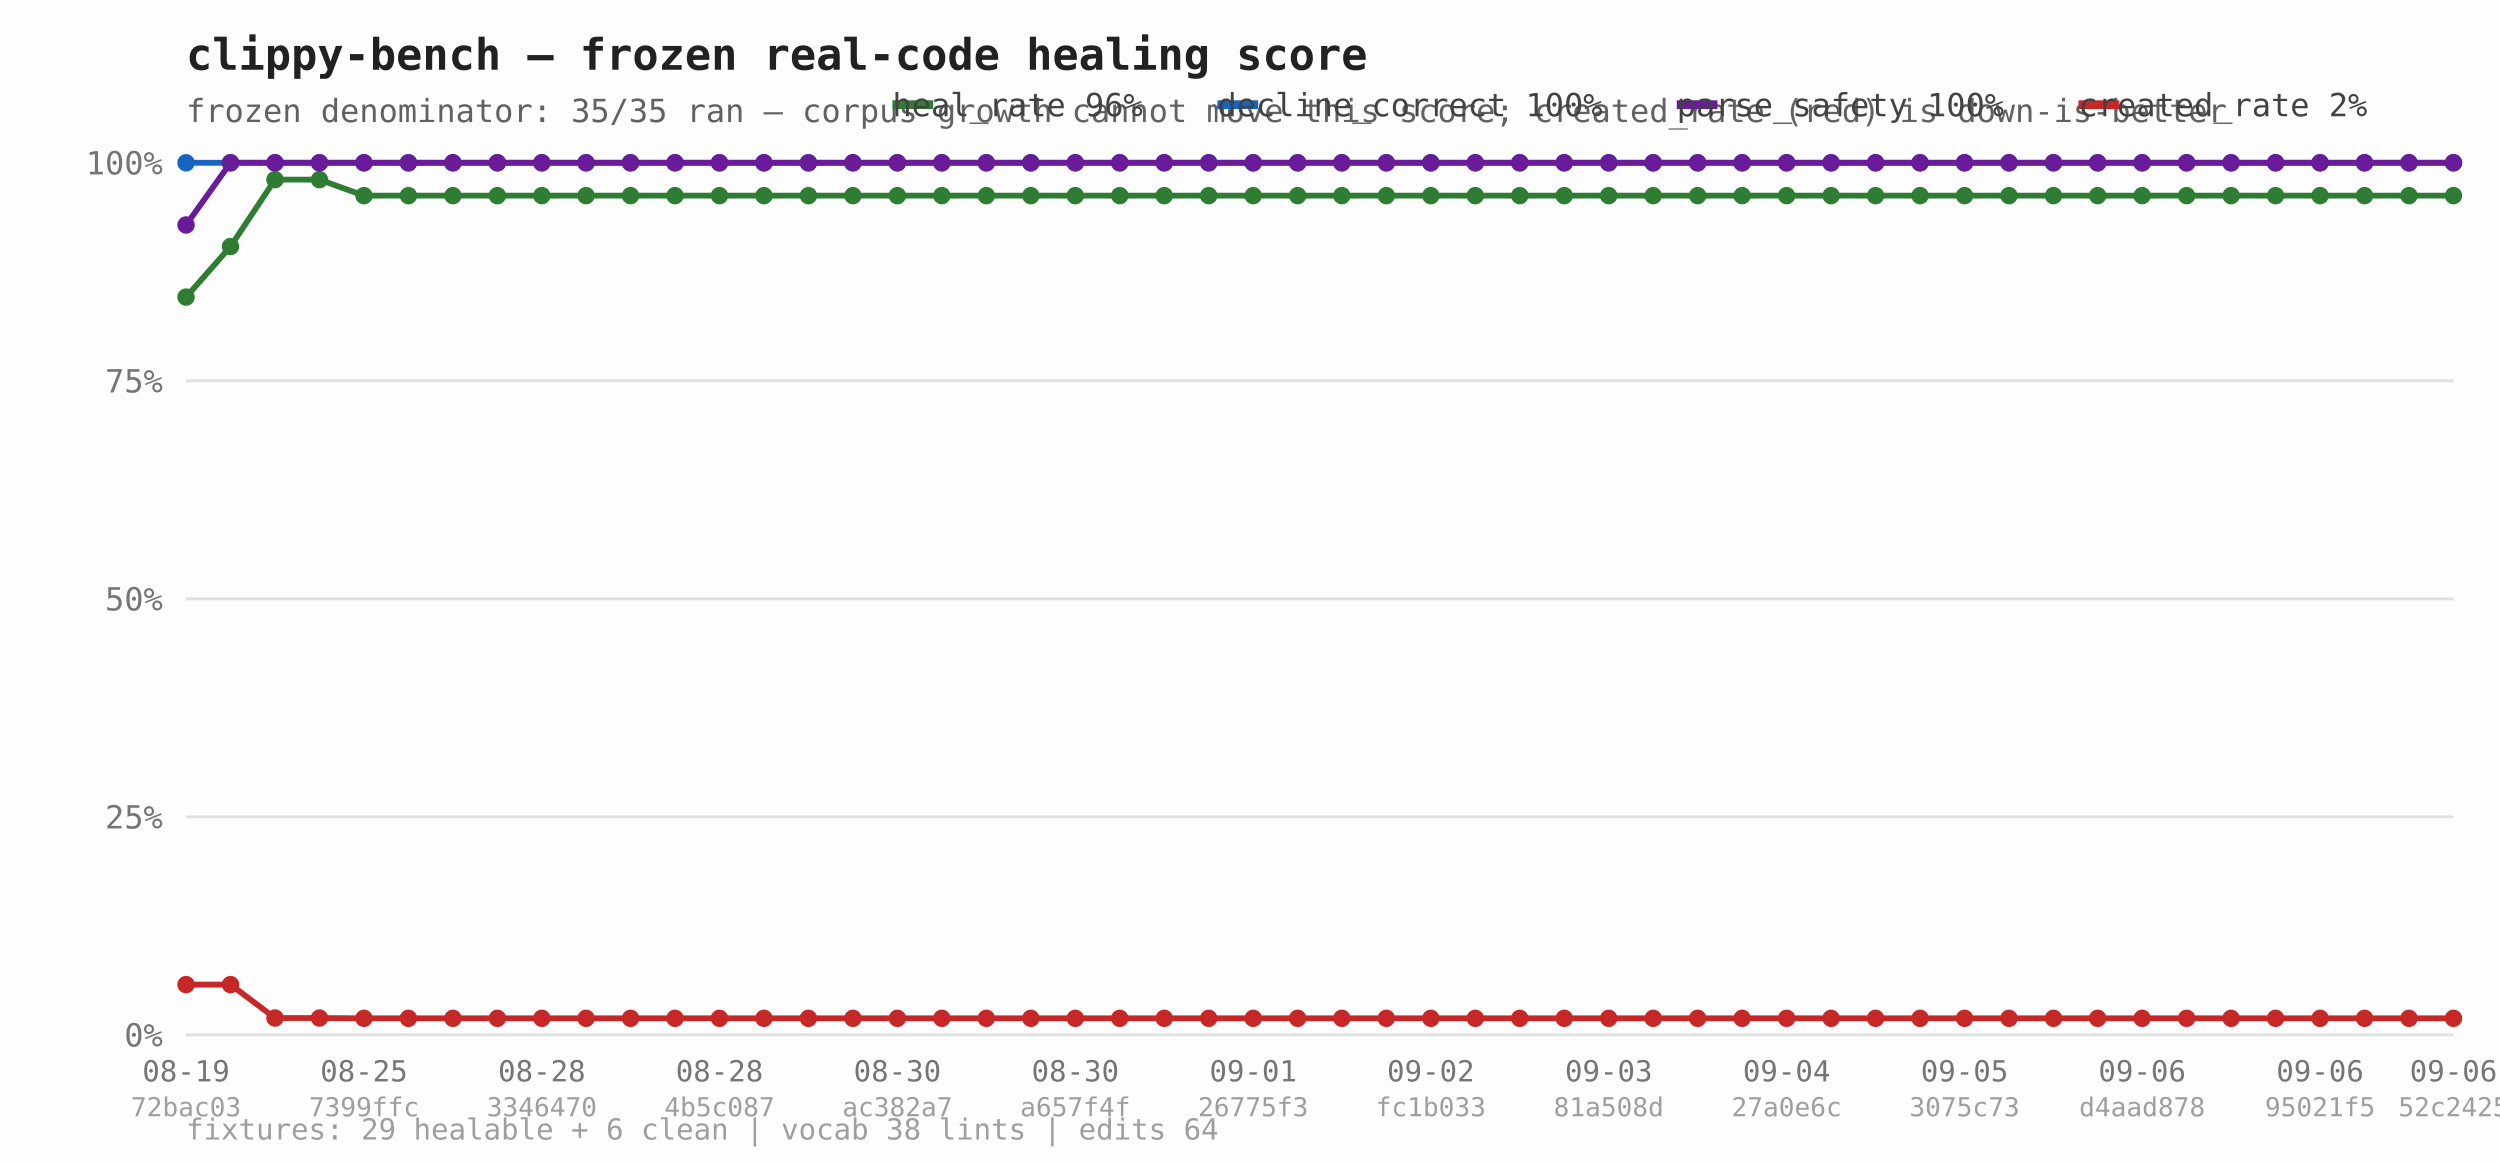
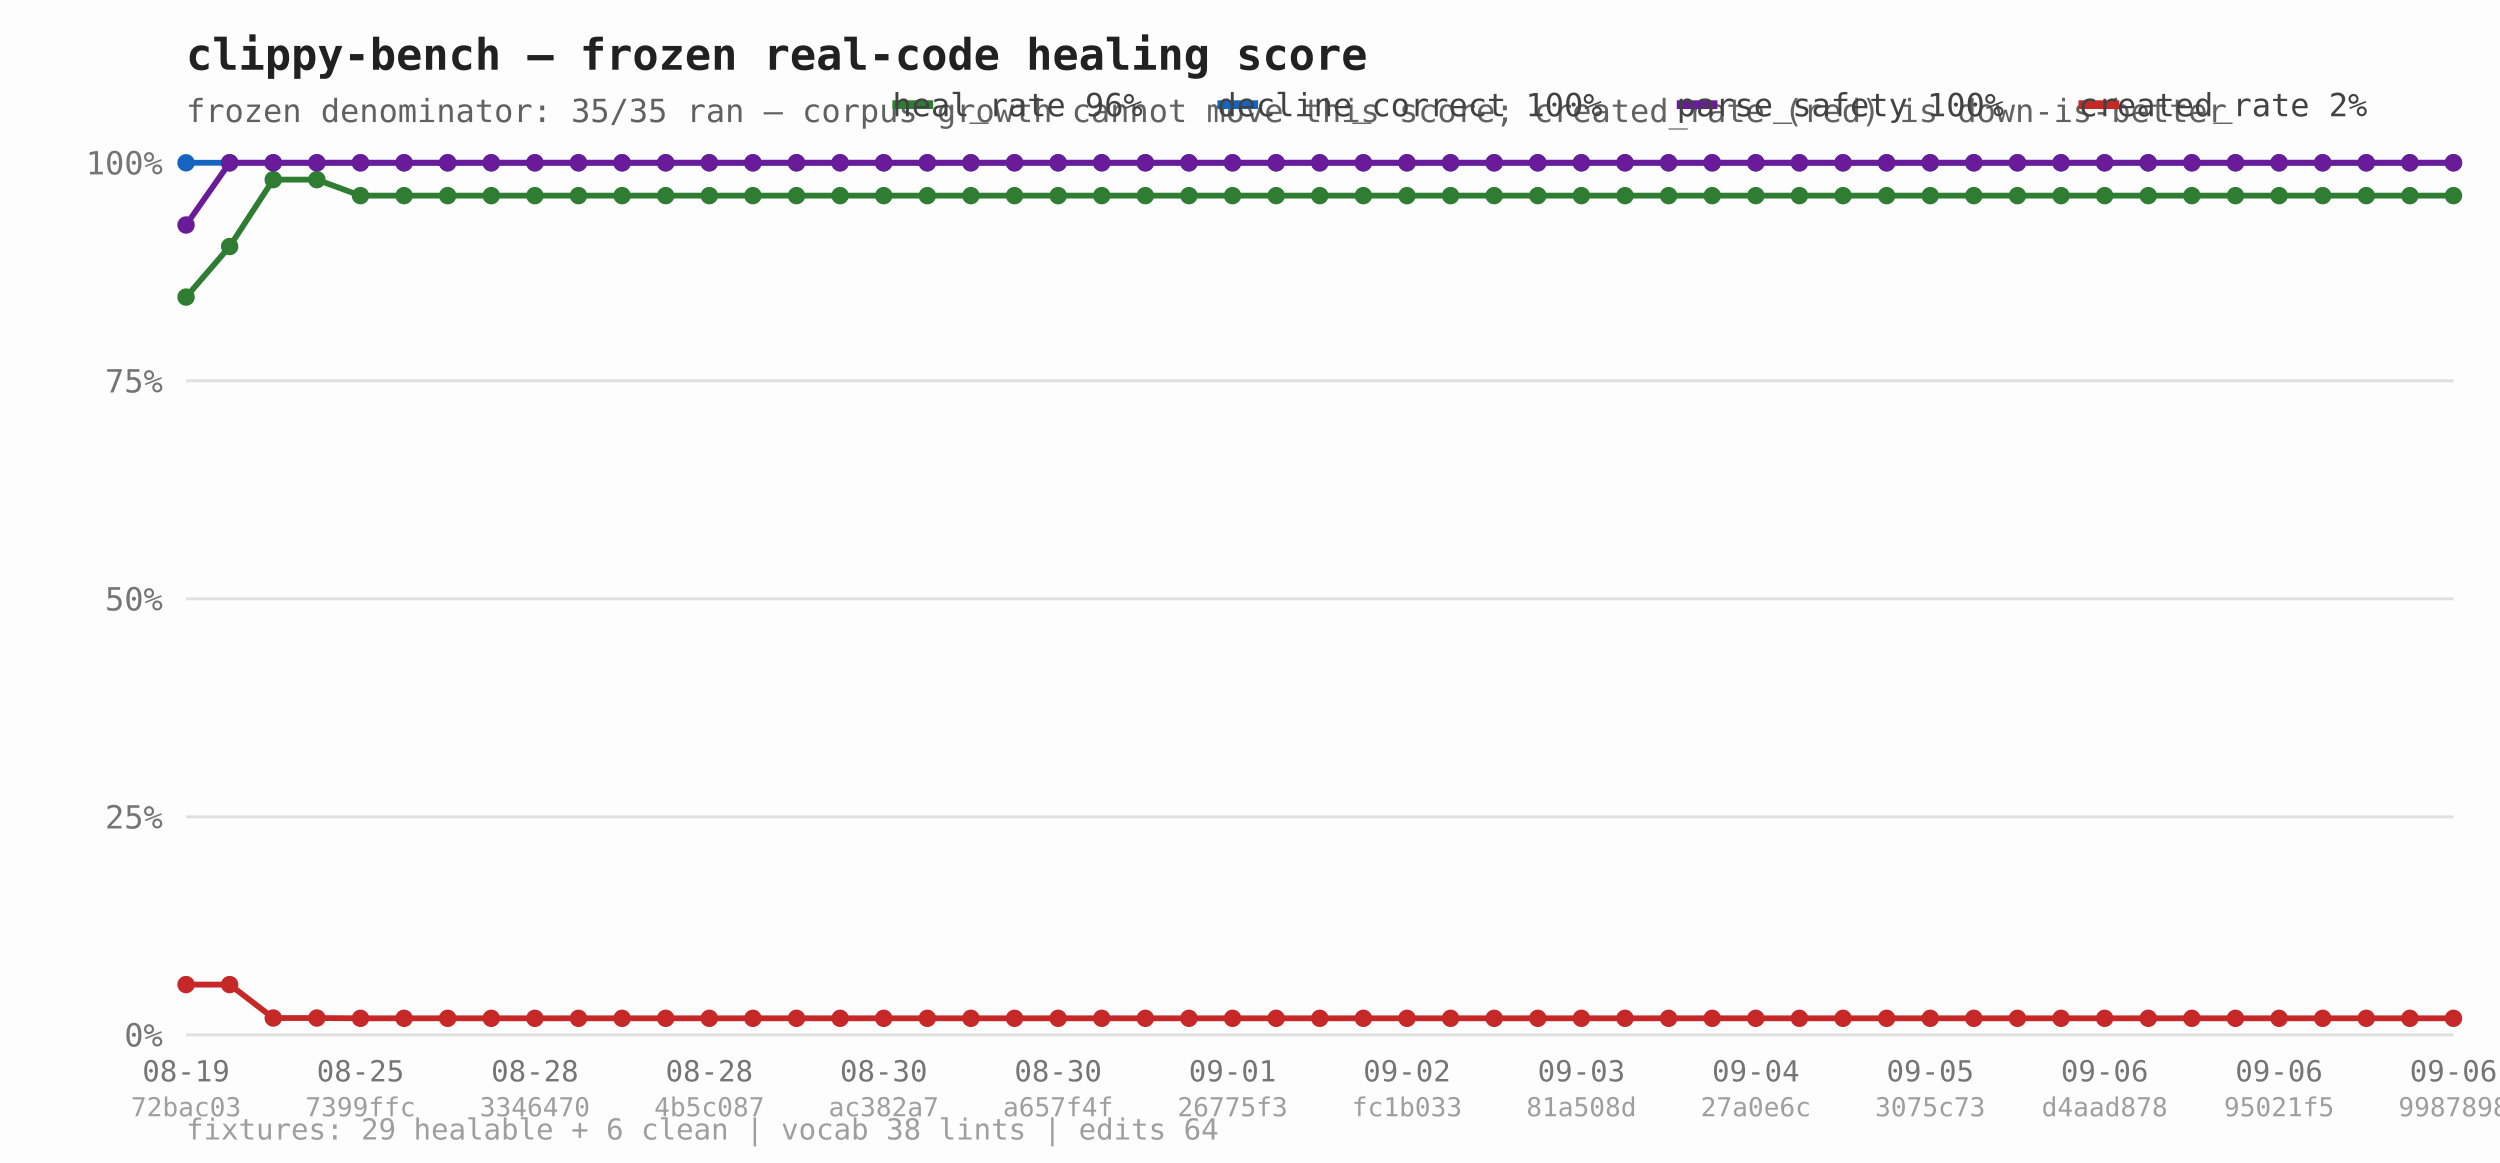
<svg xmlns="http://www.w3.org/2000/svg" width="860" height="400" viewBox="0 0 860 400" font-family="ui-monospace,Menlo,monospace">
  <rect width="100%" height="100%" fill="#fdfdfd" />
  <text x="64" y="24" font-size="15" font-weight="bold" fill="#212121">clippy-bench — frozen real-code healing score</text>
  <text x="64" y="42" font-size="11" fill="#616161">frozen denominator: 35/35 ran — corpus growth cannot move this score; created_rate (red) is down-is-better</text>
  <line x1="64" y1="356.0" x2="844" y2="356.0" stroke="#e0e0e0" stroke-width="1" />
  <text x="56" y="360.0" font-size="11" fill="#757575" text-anchor="end">0%</text>
  <line x1="64" y1="281.0" x2="844" y2="281.0" stroke="#e0e0e0" stroke-width="1" />
  <text x="56" y="285.0" font-size="11" fill="#757575" text-anchor="end">25%</text>
  <line x1="64" y1="206.0" x2="844" y2="206.0" stroke="#e0e0e0" stroke-width="1" />
  <text x="56" y="210.0" font-size="11" fill="#757575" text-anchor="end">50%</text>
  <line x1="64" y1="131.0" x2="844" y2="131.0" stroke="#e0e0e0" stroke-width="1" />
  <text x="56" y="135.0" font-size="11" fill="#757575" text-anchor="end">75%</text>
  <line x1="64" y1="56.0" x2="844" y2="56.0" stroke="#e0e0e0" stroke-width="1" />
  <text x="56" y="60.0" font-size="11" fill="#757575" text-anchor="end">100%</text>
  <line x1="715.0" y1="36" x2="729.0" y2="36" stroke="#c62828" stroke-width="3" />
  <text x="715.0" y="40" font-size="11" fill="#424242">created_rate 2%</text>
  <line x1="576.8" y1="36" x2="590.8" y2="36" stroke="#6a1b9a" stroke-width="3" />
  <text x="576.8" y="40" font-size="11" fill="#424242">parse_safety 100%</text>
  <line x1="418.8" y1="36" x2="432.8" y2="36" stroke="#1565c0" stroke-width="3" />
  <text x="418.8" y="40" font-size="11" fill="#424242">decline_correct 100%</text>
  <line x1="307.0" y1="36" x2="321.0" y2="36" stroke="#2e7d32" stroke-width="3" />
  <text x="307.0" y="40" font-size="11" fill="#424242">heal_rate 96%</text>
-   <path d="M 64.0 102.2 L 79.3 84.8 L 94.6 61.8 L 109.9 61.8 L 125.2 67.3 L 140.5 67.3 L 155.8 67.3 L 171.1 67.3 L 186.4 67.3 L 201.6 67.3 L 216.9 67.3 L 232.2 67.3 L 247.5 67.3 L 262.8 67.3 L 278.1 67.3 L 293.4 67.3 L 308.7 67.3 L 324.0 67.3 L 339.3 67.3 L 354.6 67.3 L 369.9 67.3 L 385.2 67.3 L 400.5 67.3 L 415.8 67.3 L 431.1 67.3 L 446.4 67.3 L 461.6 67.3 L 476.9 67.3 L 492.2 67.3 L 507.5 67.3 L 522.8 67.3 L 538.1 67.3 L 553.4 67.3 L 568.7 67.3 L 584.0 67.3 L 599.3 67.3 L 614.6 67.3 L 629.9 67.3 L 645.2 67.3 L 660.5 67.3 L 675.8 67.3 L 691.1 67.3 L 706.4 67.3 L 721.6 67.3 L 736.9 67.3 L 752.2 67.3 L 767.5 67.3 L 782.8 67.3 L 798.1 67.3 L 813.4 67.3 L 828.7 67.3 L 844.0 67.3" fill="none" stroke="#2e7d32" stroke-width="2" stroke-linejoin="round" stroke-linecap="round" />
+   <path d="M 64.0 102.2 L 79.0 84.8 L 94.0 61.8 L 109.0 61.8 L 124.0 67.3 L 139.0 67.3 L 154.0 67.3 L 169.0 67.3 L 184.0 67.3 L 199.0 67.3 L 214.0 67.3 L 229.0 67.3 L 244.0 67.3 L 259.0 67.3 L 274.0 67.3 L 289.0 67.3 L 304.0 67.3 L 319.0 67.3 L 334.0 67.3 L 349.0 67.3 L 364.0 67.3 L 379.0 67.3 L 394.0 67.3 L 409.0 67.3 L 424.0 67.3 L 439.0 67.3 L 454.0 67.3 L 469.0 67.3 L 484.0 67.3 L 499.0 67.3 L 514.0 67.3 L 529.0 67.3 L 544.0 67.3 L 559.0 67.3 L 574.0 67.3 L 589.0 67.3 L 604.0 67.3 L 619.0 67.3 L 634.0 67.3 L 649.0 67.3 L 664.0 67.3 L 679.0 67.3 L 694.0 67.3 L 709.0 67.3 L 724.0 67.3 L 739.0 67.3 L 754.0 67.3 L 769.0 67.3 L 784.0 67.3 L 799.0 67.3 L 814.0 67.3 L 829.0 67.3 L 844.0 67.3" fill="none" stroke="#2e7d32" stroke-width="2" stroke-linejoin="round" stroke-linecap="round" />
  <circle cx="64.0" cy="102.2" r="3" fill="#2e7d32" />
-   <circle cx="79.3" cy="84.8" r="3" fill="#2e7d32" />
-   <circle cx="94.6" cy="61.8" r="3" fill="#2e7d32" />
-   <circle cx="109.9" cy="61.8" r="3" fill="#2e7d32" />
-   <circle cx="125.2" cy="67.3" r="3" fill="#2e7d32" />
-   <circle cx="140.5" cy="67.3" r="3" fill="#2e7d32" />
-   <circle cx="155.8" cy="67.3" r="3" fill="#2e7d32" />
-   <circle cx="171.1" cy="67.3" r="3" fill="#2e7d32" />
-   <circle cx="186.4" cy="67.3" r="3" fill="#2e7d32" />
-   <circle cx="201.6" cy="67.3" r="3" fill="#2e7d32" />
-   <circle cx="216.9" cy="67.3" r="3" fill="#2e7d32" />
-   <circle cx="232.2" cy="67.3" r="3" fill="#2e7d32" />
-   <circle cx="247.5" cy="67.3" r="3" fill="#2e7d32" />
-   <circle cx="262.8" cy="67.3" r="3" fill="#2e7d32" />
-   <circle cx="278.1" cy="67.3" r="3" fill="#2e7d32" />
-   <circle cx="293.4" cy="67.3" r="3" fill="#2e7d32" />
-   <circle cx="308.7" cy="67.3" r="3" fill="#2e7d32" />
-   <circle cx="324.0" cy="67.3" r="3" fill="#2e7d32" />
-   <circle cx="339.3" cy="67.3" r="3" fill="#2e7d32" />
-   <circle cx="354.6" cy="67.3" r="3" fill="#2e7d32" />
-   <circle cx="369.9" cy="67.3" r="3" fill="#2e7d32" />
-   <circle cx="385.2" cy="67.3" r="3" fill="#2e7d32" />
-   <circle cx="400.5" cy="67.3" r="3" fill="#2e7d32" />
-   <circle cx="415.8" cy="67.3" r="3" fill="#2e7d32" />
-   <circle cx="431.1" cy="67.3" r="3" fill="#2e7d32" />
-   <circle cx="446.4" cy="67.3" r="3" fill="#2e7d32" />
-   <circle cx="461.6" cy="67.3" r="3" fill="#2e7d32" />
-   <circle cx="476.9" cy="67.3" r="3" fill="#2e7d32" />
-   <circle cx="492.2" cy="67.3" r="3" fill="#2e7d32" />
-   <circle cx="507.5" cy="67.3" r="3" fill="#2e7d32" />
-   <circle cx="522.8" cy="67.3" r="3" fill="#2e7d32" />
-   <circle cx="538.1" cy="67.3" r="3" fill="#2e7d32" />
-   <circle cx="553.4" cy="67.3" r="3" fill="#2e7d32" />
-   <circle cx="568.7" cy="67.3" r="3" fill="#2e7d32" />
-   <circle cx="584.0" cy="67.3" r="3" fill="#2e7d32" />
-   <circle cx="599.3" cy="67.3" r="3" fill="#2e7d32" />
-   <circle cx="614.6" cy="67.3" r="3" fill="#2e7d32" />
-   <circle cx="629.9" cy="67.3" r="3" fill="#2e7d32" />
-   <circle cx="645.2" cy="67.3" r="3" fill="#2e7d32" />
-   <circle cx="660.5" cy="67.3" r="3" fill="#2e7d32" />
-   <circle cx="675.8" cy="67.3" r="3" fill="#2e7d32" />
-   <circle cx="691.1" cy="67.3" r="3" fill="#2e7d32" />
-   <circle cx="706.4" cy="67.3" r="3" fill="#2e7d32" />
-   <circle cx="721.6" cy="67.3" r="3" fill="#2e7d32" />
-   <circle cx="736.9" cy="67.3" r="3" fill="#2e7d32" />
-   <circle cx="752.2" cy="67.3" r="3" fill="#2e7d32" />
-   <circle cx="767.5" cy="67.3" r="3" fill="#2e7d32" />
-   <circle cx="782.8" cy="67.3" r="3" fill="#2e7d32" />
-   <circle cx="798.1" cy="67.3" r="3" fill="#2e7d32" />
-   <circle cx="813.4" cy="67.3" r="3" fill="#2e7d32" />
-   <circle cx="828.7" cy="67.3" r="3" fill="#2e7d32" />
+   <circle cx="79.0" cy="84.8" r="3" fill="#2e7d32" />
+   <circle cx="94.0" cy="61.8" r="3" fill="#2e7d32" />
+   <circle cx="109.0" cy="61.8" r="3" fill="#2e7d32" />
+   <circle cx="124.0" cy="67.3" r="3" fill="#2e7d32" />
+   <circle cx="139.0" cy="67.3" r="3" fill="#2e7d32" />
+   <circle cx="154.0" cy="67.3" r="3" fill="#2e7d32" />
+   <circle cx="169.0" cy="67.3" r="3" fill="#2e7d32" />
+   <circle cx="184.0" cy="67.3" r="3" fill="#2e7d32" />
+   <circle cx="199.0" cy="67.3" r="3" fill="#2e7d32" />
+   <circle cx="214.0" cy="67.3" r="3" fill="#2e7d32" />
+   <circle cx="229.0" cy="67.3" r="3" fill="#2e7d32" />
+   <circle cx="244.0" cy="67.3" r="3" fill="#2e7d32" />
+   <circle cx="259.0" cy="67.3" r="3" fill="#2e7d32" />
+   <circle cx="274.0" cy="67.3" r="3" fill="#2e7d32" />
+   <circle cx="289.0" cy="67.3" r="3" fill="#2e7d32" />
+   <circle cx="304.0" cy="67.3" r="3" fill="#2e7d32" />
+   <circle cx="319.0" cy="67.3" r="3" fill="#2e7d32" />
+   <circle cx="334.0" cy="67.3" r="3" fill="#2e7d32" />
+   <circle cx="349.0" cy="67.3" r="3" fill="#2e7d32" />
+   <circle cx="364.0" cy="67.3" r="3" fill="#2e7d32" />
+   <circle cx="379.0" cy="67.3" r="3" fill="#2e7d32" />
+   <circle cx="394.0" cy="67.3" r="3" fill="#2e7d32" />
+   <circle cx="409.0" cy="67.3" r="3" fill="#2e7d32" />
+   <circle cx="424.0" cy="67.3" r="3" fill="#2e7d32" />
+   <circle cx="439.0" cy="67.3" r="3" fill="#2e7d32" />
+   <circle cx="454.0" cy="67.3" r="3" fill="#2e7d32" />
+   <circle cx="469.0" cy="67.3" r="3" fill="#2e7d32" />
+   <circle cx="484.0" cy="67.3" r="3" fill="#2e7d32" />
+   <circle cx="499.0" cy="67.3" r="3" fill="#2e7d32" />
+   <circle cx="514.0" cy="67.3" r="3" fill="#2e7d32" />
+   <circle cx="529.0" cy="67.3" r="3" fill="#2e7d32" />
+   <circle cx="544.0" cy="67.3" r="3" fill="#2e7d32" />
+   <circle cx="559.0" cy="67.3" r="3" fill="#2e7d32" />
+   <circle cx="574.0" cy="67.3" r="3" fill="#2e7d32" />
+   <circle cx="589.0" cy="67.3" r="3" fill="#2e7d32" />
+   <circle cx="604.0" cy="67.3" r="3" fill="#2e7d32" />
+   <circle cx="619.0" cy="67.3" r="3" fill="#2e7d32" />
+   <circle cx="634.0" cy="67.3" r="3" fill="#2e7d32" />
+   <circle cx="649.0" cy="67.3" r="3" fill="#2e7d32" />
+   <circle cx="664.0" cy="67.3" r="3" fill="#2e7d32" />
+   <circle cx="679.0" cy="67.3" r="3" fill="#2e7d32" />
+   <circle cx="694.0" cy="67.3" r="3" fill="#2e7d32" />
+   <circle cx="709.0" cy="67.3" r="3" fill="#2e7d32" />
+   <circle cx="724.0" cy="67.3" r="3" fill="#2e7d32" />
+   <circle cx="739.0" cy="67.3" r="3" fill="#2e7d32" />
+   <circle cx="754.0" cy="67.3" r="3" fill="#2e7d32" />
+   <circle cx="769.0" cy="67.3" r="3" fill="#2e7d32" />
+   <circle cx="784.0" cy="67.3" r="3" fill="#2e7d32" />
+   <circle cx="799.0" cy="67.3" r="3" fill="#2e7d32" />
+   <circle cx="814.0" cy="67.3" r="3" fill="#2e7d32" />
+   <circle cx="829.0" cy="67.3" r="3" fill="#2e7d32" />
  <circle cx="844.0" cy="67.3" r="3" fill="#2e7d32" />
-   <path d="M 64.0 56.0 L 79.3 56.0 L 94.6 56.0 L 109.9 56.0 L 125.2 56.0 L 140.5 56.0 L 155.8 56.0 L 171.1 56.0 L 186.4 56.0 L 201.6 56.0 L 216.9 56.0 L 232.2 56.0 L 247.5 56.0 L 262.8 56.0 L 278.1 56.0 L 293.4 56.0 L 308.7 56.0 L 324.0 56.0 L 339.3 56.0 L 354.6 56.0 L 369.9 56.0 L 385.2 56.0 L 400.5 56.0 L 415.8 56.0 L 431.1 56.0 L 446.4 56.0 L 461.6 56.0 L 476.9 56.0 L 492.2 56.0 L 507.5 56.0 L 522.8 56.0 L 538.1 56.0 L 553.4 56.0 L 568.7 56.0 L 584.0 56.0 L 599.3 56.0 L 614.6 56.0 L 629.9 56.0 L 645.2 56.0 L 660.5 56.0 L 675.8 56.0 L 691.1 56.0 L 706.4 56.0 L 721.6 56.0 L 736.9 56.0 L 752.2 56.0 L 767.5 56.0 L 782.8 56.0 L 798.1 56.0 L 813.4 56.0 L 828.7 56.0 L 844.0 56.0" fill="none" stroke="#1565c0" stroke-width="2" stroke-linejoin="round" stroke-linecap="round" />
+   <path d="M 64.0 56.0 L 79.0 56.0 L 94.0 56.0 L 109.0 56.0 L 124.0 56.0 L 139.0 56.0 L 154.0 56.0 L 169.0 56.0 L 184.0 56.0 L 199.0 56.0 L 214.0 56.0 L 229.0 56.0 L 244.0 56.0 L 259.0 56.0 L 274.0 56.0 L 289.0 56.0 L 304.0 56.0 L 319.0 56.0 L 334.0 56.0 L 349.0 56.0 L 364.0 56.0 L 379.0 56.0 L 394.0 56.0 L 409.0 56.0 L 424.0 56.0 L 439.0 56.0 L 454.0 56.0 L 469.0 56.0 L 484.0 56.0 L 499.0 56.0 L 514.0 56.0 L 529.0 56.0 L 544.0 56.0 L 559.0 56.0 L 574.0 56.0 L 589.0 56.0 L 604.0 56.0 L 619.0 56.0 L 634.0 56.0 L 649.0 56.0 L 664.0 56.0 L 679.0 56.0 L 694.0 56.0 L 709.0 56.0 L 724.0 56.0 L 739.0 56.0 L 754.0 56.0 L 769.0 56.0 L 784.0 56.0 L 799.0 56.0 L 814.0 56.0 L 829.0 56.0 L 844.0 56.0" fill="none" stroke="#1565c0" stroke-width="2" stroke-linejoin="round" stroke-linecap="round" />
  <circle cx="64.0" cy="56.0" r="3" fill="#1565c0" />
-   <circle cx="79.3" cy="56.0" r="3" fill="#1565c0" />
-   <circle cx="94.6" cy="56.0" r="3" fill="#1565c0" />
-   <circle cx="109.9" cy="56.0" r="3" fill="#1565c0" />
-   <circle cx="125.2" cy="56.0" r="3" fill="#1565c0" />
-   <circle cx="140.5" cy="56.0" r="3" fill="#1565c0" />
-   <circle cx="155.8" cy="56.0" r="3" fill="#1565c0" />
-   <circle cx="171.1" cy="56.0" r="3" fill="#1565c0" />
-   <circle cx="186.4" cy="56.0" r="3" fill="#1565c0" />
-   <circle cx="201.6" cy="56.0" r="3" fill="#1565c0" />
-   <circle cx="216.9" cy="56.0" r="3" fill="#1565c0" />
-   <circle cx="232.2" cy="56.0" r="3" fill="#1565c0" />
-   <circle cx="247.5" cy="56.0" r="3" fill="#1565c0" />
-   <circle cx="262.8" cy="56.0" r="3" fill="#1565c0" />
-   <circle cx="278.1" cy="56.0" r="3" fill="#1565c0" />
-   <circle cx="293.4" cy="56.0" r="3" fill="#1565c0" />
-   <circle cx="308.7" cy="56.0" r="3" fill="#1565c0" />
-   <circle cx="324.0" cy="56.0" r="3" fill="#1565c0" />
-   <circle cx="339.3" cy="56.0" r="3" fill="#1565c0" />
-   <circle cx="354.6" cy="56.0" r="3" fill="#1565c0" />
-   <circle cx="369.9" cy="56.0" r="3" fill="#1565c0" />
-   <circle cx="385.2" cy="56.0" r="3" fill="#1565c0" />
-   <circle cx="400.5" cy="56.0" r="3" fill="#1565c0" />
-   <circle cx="415.8" cy="56.0" r="3" fill="#1565c0" />
-   <circle cx="431.1" cy="56.0" r="3" fill="#1565c0" />
-   <circle cx="446.4" cy="56.0" r="3" fill="#1565c0" />
-   <circle cx="461.6" cy="56.0" r="3" fill="#1565c0" />
-   <circle cx="476.9" cy="56.0" r="3" fill="#1565c0" />
-   <circle cx="492.2" cy="56.0" r="3" fill="#1565c0" />
-   <circle cx="507.5" cy="56.0" r="3" fill="#1565c0" />
-   <circle cx="522.8" cy="56.0" r="3" fill="#1565c0" />
-   <circle cx="538.1" cy="56.0" r="3" fill="#1565c0" />
-   <circle cx="553.4" cy="56.0" r="3" fill="#1565c0" />
-   <circle cx="568.7" cy="56.0" r="3" fill="#1565c0" />
-   <circle cx="584.0" cy="56.0" r="3" fill="#1565c0" />
-   <circle cx="599.3" cy="56.0" r="3" fill="#1565c0" />
-   <circle cx="614.6" cy="56.0" r="3" fill="#1565c0" />
-   <circle cx="629.9" cy="56.0" r="3" fill="#1565c0" />
-   <circle cx="645.2" cy="56.0" r="3" fill="#1565c0" />
-   <circle cx="660.5" cy="56.0" r="3" fill="#1565c0" />
-   <circle cx="675.8" cy="56.0" r="3" fill="#1565c0" />
-   <circle cx="691.1" cy="56.0" r="3" fill="#1565c0" />
-   <circle cx="706.4" cy="56.0" r="3" fill="#1565c0" />
-   <circle cx="721.6" cy="56.0" r="3" fill="#1565c0" />
-   <circle cx="736.9" cy="56.0" r="3" fill="#1565c0" />
-   <circle cx="752.2" cy="56.0" r="3" fill="#1565c0" />
-   <circle cx="767.5" cy="56.0" r="3" fill="#1565c0" />
-   <circle cx="782.8" cy="56.0" r="3" fill="#1565c0" />
-   <circle cx="798.1" cy="56.0" r="3" fill="#1565c0" />
-   <circle cx="813.4" cy="56.0" r="3" fill="#1565c0" />
-   <circle cx="828.7" cy="56.0" r="3" fill="#1565c0" />
+   <circle cx="79.0" cy="56.0" r="3" fill="#1565c0" />
+   <circle cx="94.0" cy="56.0" r="3" fill="#1565c0" />
+   <circle cx="109.0" cy="56.0" r="3" fill="#1565c0" />
+   <circle cx="124.0" cy="56.0" r="3" fill="#1565c0" />
+   <circle cx="139.0" cy="56.0" r="3" fill="#1565c0" />
+   <circle cx="154.0" cy="56.0" r="3" fill="#1565c0" />
+   <circle cx="169.0" cy="56.0" r="3" fill="#1565c0" />
+   <circle cx="184.0" cy="56.0" r="3" fill="#1565c0" />
+   <circle cx="199.0" cy="56.0" r="3" fill="#1565c0" />
+   <circle cx="214.0" cy="56.0" r="3" fill="#1565c0" />
+   <circle cx="229.0" cy="56.0" r="3" fill="#1565c0" />
+   <circle cx="244.0" cy="56.0" r="3" fill="#1565c0" />
+   <circle cx="259.0" cy="56.0" r="3" fill="#1565c0" />
+   <circle cx="274.0" cy="56.0" r="3" fill="#1565c0" />
+   <circle cx="289.0" cy="56.0" r="3" fill="#1565c0" />
+   <circle cx="304.0" cy="56.0" r="3" fill="#1565c0" />
+   <circle cx="319.0" cy="56.0" r="3" fill="#1565c0" />
+   <circle cx="334.0" cy="56.0" r="3" fill="#1565c0" />
+   <circle cx="349.0" cy="56.0" r="3" fill="#1565c0" />
+   <circle cx="364.0" cy="56.0" r="3" fill="#1565c0" />
+   <circle cx="379.0" cy="56.0" r="3" fill="#1565c0" />
+   <circle cx="394.0" cy="56.0" r="3" fill="#1565c0" />
+   <circle cx="409.0" cy="56.0" r="3" fill="#1565c0" />
+   <circle cx="424.0" cy="56.0" r="3" fill="#1565c0" />
+   <circle cx="439.0" cy="56.0" r="3" fill="#1565c0" />
+   <circle cx="454.0" cy="56.0" r="3" fill="#1565c0" />
+   <circle cx="469.0" cy="56.0" r="3" fill="#1565c0" />
+   <circle cx="484.0" cy="56.0" r="3" fill="#1565c0" />
+   <circle cx="499.0" cy="56.0" r="3" fill="#1565c0" />
+   <circle cx="514.0" cy="56.0" r="3" fill="#1565c0" />
+   <circle cx="529.0" cy="56.0" r="3" fill="#1565c0" />
+   <circle cx="544.0" cy="56.0" r="3" fill="#1565c0" />
+   <circle cx="559.0" cy="56.0" r="3" fill="#1565c0" />
+   <circle cx="574.0" cy="56.0" r="3" fill="#1565c0" />
+   <circle cx="589.0" cy="56.0" r="3" fill="#1565c0" />
+   <circle cx="604.0" cy="56.0" r="3" fill="#1565c0" />
+   <circle cx="619.0" cy="56.0" r="3" fill="#1565c0" />
+   <circle cx="634.0" cy="56.0" r="3" fill="#1565c0" />
+   <circle cx="649.0" cy="56.0" r="3" fill="#1565c0" />
+   <circle cx="664.0" cy="56.0" r="3" fill="#1565c0" />
+   <circle cx="679.0" cy="56.0" r="3" fill="#1565c0" />
+   <circle cx="694.0" cy="56.0" r="3" fill="#1565c0" />
+   <circle cx="709.0" cy="56.0" r="3" fill="#1565c0" />
+   <circle cx="724.0" cy="56.0" r="3" fill="#1565c0" />
+   <circle cx="739.0" cy="56.0" r="3" fill="#1565c0" />
+   <circle cx="754.0" cy="56.0" r="3" fill="#1565c0" />
+   <circle cx="769.0" cy="56.0" r="3" fill="#1565c0" />
+   <circle cx="784.0" cy="56.0" r="3" fill="#1565c0" />
+   <circle cx="799.0" cy="56.0" r="3" fill="#1565c0" />
+   <circle cx="814.0" cy="56.0" r="3" fill="#1565c0" />
+   <circle cx="829.0" cy="56.0" r="3" fill="#1565c0" />
  <circle cx="844.0" cy="56.0" r="3" fill="#1565c0" />
-   <path d="M 64.0 77.4 L 79.3 56.0 L 94.6 56.0 L 109.9 56.0 L 125.2 56.0 L 140.5 56.0 L 155.8 56.0 L 171.1 56.0 L 186.4 56.0 L 201.6 56.0 L 216.9 56.0 L 232.2 56.0 L 247.5 56.0 L 262.8 56.0 L 278.1 56.0 L 293.4 56.0 L 308.7 56.0 L 324.0 56.0 L 339.3 56.0 L 354.6 56.0 L 369.9 56.0 L 385.2 56.0 L 400.5 56.0 L 415.8 56.0 L 431.1 56.0 L 446.4 56.0 L 461.6 56.0 L 476.9 56.0 L 492.2 56.0 L 507.5 56.0 L 522.8 56.0 L 538.1 56.0 L 553.4 56.0 L 568.7 56.0 L 584.0 56.0 L 599.3 56.0 L 614.6 56.0 L 629.9 56.0 L 645.2 56.0 L 660.5 56.0 L 675.8 56.0 L 691.1 56.0 L 706.4 56.0 L 721.6 56.0 L 736.9 56.0 L 752.2 56.0 L 767.5 56.0 L 782.8 56.0 L 798.1 56.0 L 813.4 56.0 L 828.7 56.0 L 844.0 56.0" fill="none" stroke="#6a1b9a" stroke-width="2" stroke-linejoin="round" stroke-linecap="round" />
+   <path d="M 64.0 77.4 L 79.0 56.0 L 94.0 56.0 L 109.0 56.0 L 124.0 56.0 L 139.0 56.0 L 154.0 56.0 L 169.0 56.0 L 184.0 56.0 L 199.0 56.0 L 214.0 56.0 L 229.0 56.0 L 244.0 56.0 L 259.0 56.0 L 274.0 56.0 L 289.0 56.0 L 304.0 56.0 L 319.0 56.0 L 334.0 56.0 L 349.0 56.0 L 364.0 56.0 L 379.0 56.0 L 394.0 56.0 L 409.0 56.0 L 424.0 56.0 L 439.0 56.0 L 454.0 56.0 L 469.0 56.0 L 484.0 56.0 L 499.0 56.0 L 514.0 56.0 L 529.0 56.0 L 544.0 56.0 L 559.0 56.0 L 574.0 56.0 L 589.0 56.0 L 604.0 56.0 L 619.0 56.0 L 634.0 56.0 L 649.0 56.0 L 664.0 56.0 L 679.0 56.0 L 694.0 56.0 L 709.0 56.0 L 724.0 56.0 L 739.0 56.0 L 754.0 56.0 L 769.0 56.0 L 784.0 56.0 L 799.0 56.0 L 814.0 56.0 L 829.0 56.0 L 844.0 56.0" fill="none" stroke="#6a1b9a" stroke-width="2" stroke-linejoin="round" stroke-linecap="round" />
  <circle cx="64.0" cy="77.4" r="3" fill="#6a1b9a" />
-   <circle cx="79.3" cy="56.0" r="3" fill="#6a1b9a" />
-   <circle cx="94.6" cy="56.0" r="3" fill="#6a1b9a" />
-   <circle cx="109.9" cy="56.0" r="3" fill="#6a1b9a" />
-   <circle cx="125.2" cy="56.0" r="3" fill="#6a1b9a" />
-   <circle cx="140.5" cy="56.0" r="3" fill="#6a1b9a" />
-   <circle cx="155.8" cy="56.0" r="3" fill="#6a1b9a" />
-   <circle cx="171.1" cy="56.0" r="3" fill="#6a1b9a" />
-   <circle cx="186.4" cy="56.0" r="3" fill="#6a1b9a" />
-   <circle cx="201.6" cy="56.0" r="3" fill="#6a1b9a" />
-   <circle cx="216.9" cy="56.0" r="3" fill="#6a1b9a" />
-   <circle cx="232.2" cy="56.0" r="3" fill="#6a1b9a" />
-   <circle cx="247.5" cy="56.0" r="3" fill="#6a1b9a" />
-   <circle cx="262.8" cy="56.0" r="3" fill="#6a1b9a" />
-   <circle cx="278.1" cy="56.0" r="3" fill="#6a1b9a" />
-   <circle cx="293.4" cy="56.0" r="3" fill="#6a1b9a" />
-   <circle cx="308.7" cy="56.0" r="3" fill="#6a1b9a" />
-   <circle cx="324.0" cy="56.0" r="3" fill="#6a1b9a" />
-   <circle cx="339.3" cy="56.0" r="3" fill="#6a1b9a" />
-   <circle cx="354.6" cy="56.0" r="3" fill="#6a1b9a" />
-   <circle cx="369.9" cy="56.0" r="3" fill="#6a1b9a" />
-   <circle cx="385.2" cy="56.0" r="3" fill="#6a1b9a" />
-   <circle cx="400.5" cy="56.0" r="3" fill="#6a1b9a" />
-   <circle cx="415.8" cy="56.0" r="3" fill="#6a1b9a" />
-   <circle cx="431.1" cy="56.0" r="3" fill="#6a1b9a" />
-   <circle cx="446.4" cy="56.0" r="3" fill="#6a1b9a" />
-   <circle cx="461.6" cy="56.0" r="3" fill="#6a1b9a" />
-   <circle cx="476.9" cy="56.0" r="3" fill="#6a1b9a" />
-   <circle cx="492.2" cy="56.0" r="3" fill="#6a1b9a" />
-   <circle cx="507.5" cy="56.0" r="3" fill="#6a1b9a" />
-   <circle cx="522.8" cy="56.0" r="3" fill="#6a1b9a" />
-   <circle cx="538.1" cy="56.0" r="3" fill="#6a1b9a" />
-   <circle cx="553.4" cy="56.0" r="3" fill="#6a1b9a" />
-   <circle cx="568.7" cy="56.0" r="3" fill="#6a1b9a" />
-   <circle cx="584.0" cy="56.0" r="3" fill="#6a1b9a" />
-   <circle cx="599.3" cy="56.0" r="3" fill="#6a1b9a" />
-   <circle cx="614.6" cy="56.0" r="3" fill="#6a1b9a" />
-   <circle cx="629.9" cy="56.0" r="3" fill="#6a1b9a" />
-   <circle cx="645.2" cy="56.0" r="3" fill="#6a1b9a" />
-   <circle cx="660.5" cy="56.0" r="3" fill="#6a1b9a" />
-   <circle cx="675.8" cy="56.0" r="3" fill="#6a1b9a" />
-   <circle cx="691.1" cy="56.0" r="3" fill="#6a1b9a" />
-   <circle cx="706.4" cy="56.0" r="3" fill="#6a1b9a" />
-   <circle cx="721.6" cy="56.0" r="3" fill="#6a1b9a" />
-   <circle cx="736.9" cy="56.0" r="3" fill="#6a1b9a" />
-   <circle cx="752.2" cy="56.0" r="3" fill="#6a1b9a" />
-   <circle cx="767.5" cy="56.0" r="3" fill="#6a1b9a" />
-   <circle cx="782.8" cy="56.0" r="3" fill="#6a1b9a" />
-   <circle cx="798.1" cy="56.0" r="3" fill="#6a1b9a" />
-   <circle cx="813.4" cy="56.0" r="3" fill="#6a1b9a" />
-   <circle cx="828.7" cy="56.0" r="3" fill="#6a1b9a" />
+   <circle cx="79.0" cy="56.0" r="3" fill="#6a1b9a" />
+   <circle cx="94.0" cy="56.0" r="3" fill="#6a1b9a" />
+   <circle cx="109.0" cy="56.0" r="3" fill="#6a1b9a" />
+   <circle cx="124.0" cy="56.0" r="3" fill="#6a1b9a" />
+   <circle cx="139.0" cy="56.0" r="3" fill="#6a1b9a" />
+   <circle cx="154.0" cy="56.0" r="3" fill="#6a1b9a" />
+   <circle cx="169.0" cy="56.0" r="3" fill="#6a1b9a" />
+   <circle cx="184.0" cy="56.0" r="3" fill="#6a1b9a" />
+   <circle cx="199.0" cy="56.0" r="3" fill="#6a1b9a" />
+   <circle cx="214.0" cy="56.0" r="3" fill="#6a1b9a" />
+   <circle cx="229.0" cy="56.0" r="3" fill="#6a1b9a" />
+   <circle cx="244.0" cy="56.0" r="3" fill="#6a1b9a" />
+   <circle cx="259.0" cy="56.0" r="3" fill="#6a1b9a" />
+   <circle cx="274.0" cy="56.0" r="3" fill="#6a1b9a" />
+   <circle cx="289.0" cy="56.0" r="3" fill="#6a1b9a" />
+   <circle cx="304.0" cy="56.0" r="3" fill="#6a1b9a" />
+   <circle cx="319.0" cy="56.0" r="3" fill="#6a1b9a" />
+   <circle cx="334.0" cy="56.0" r="3" fill="#6a1b9a" />
+   <circle cx="349.0" cy="56.0" r="3" fill="#6a1b9a" />
+   <circle cx="364.0" cy="56.0" r="3" fill="#6a1b9a" />
+   <circle cx="379.0" cy="56.0" r="3" fill="#6a1b9a" />
+   <circle cx="394.0" cy="56.0" r="3" fill="#6a1b9a" />
+   <circle cx="409.0" cy="56.0" r="3" fill="#6a1b9a" />
+   <circle cx="424.0" cy="56.0" r="3" fill="#6a1b9a" />
+   <circle cx="439.0" cy="56.0" r="3" fill="#6a1b9a" />
+   <circle cx="454.0" cy="56.0" r="3" fill="#6a1b9a" />
+   <circle cx="469.0" cy="56.0" r="3" fill="#6a1b9a" />
+   <circle cx="484.0" cy="56.0" r="3" fill="#6a1b9a" />
+   <circle cx="499.0" cy="56.0" r="3" fill="#6a1b9a" />
+   <circle cx="514.0" cy="56.0" r="3" fill="#6a1b9a" />
+   <circle cx="529.0" cy="56.0" r="3" fill="#6a1b9a" />
+   <circle cx="544.0" cy="56.0" r="3" fill="#6a1b9a" />
+   <circle cx="559.0" cy="56.0" r="3" fill="#6a1b9a" />
+   <circle cx="574.0" cy="56.0" r="3" fill="#6a1b9a" />
+   <circle cx="589.0" cy="56.0" r="3" fill="#6a1b9a" />
+   <circle cx="604.0" cy="56.0" r="3" fill="#6a1b9a" />
+   <circle cx="619.0" cy="56.0" r="3" fill="#6a1b9a" />
+   <circle cx="634.0" cy="56.0" r="3" fill="#6a1b9a" />
+   <circle cx="649.0" cy="56.0" r="3" fill="#6a1b9a" />
+   <circle cx="664.0" cy="56.0" r="3" fill="#6a1b9a" />
+   <circle cx="679.0" cy="56.0" r="3" fill="#6a1b9a" />
+   <circle cx="694.0" cy="56.0" r="3" fill="#6a1b9a" />
+   <circle cx="709.0" cy="56.0" r="3" fill="#6a1b9a" />
+   <circle cx="724.0" cy="56.0" r="3" fill="#6a1b9a" />
+   <circle cx="739.0" cy="56.0" r="3" fill="#6a1b9a" />
+   <circle cx="754.0" cy="56.0" r="3" fill="#6a1b9a" />
+   <circle cx="769.0" cy="56.0" r="3" fill="#6a1b9a" />
+   <circle cx="784.0" cy="56.0" r="3" fill="#6a1b9a" />
+   <circle cx="799.0" cy="56.0" r="3" fill="#6a1b9a" />
+   <circle cx="814.0" cy="56.0" r="3" fill="#6a1b9a" />
+   <circle cx="829.0" cy="56.0" r="3" fill="#6a1b9a" />
  <circle cx="844.0" cy="56.0" r="3" fill="#6a1b9a" />
-   <path d="M 64.0 338.7 L 79.3 338.7 L 94.6 350.2 L 109.9 350.2 L 125.2 350.3 L 140.5 350.3 L 155.8 350.3 L 171.1 350.3 L 186.4 350.3 L 201.6 350.3 L 216.9 350.3 L 232.2 350.3 L 247.5 350.3 L 262.8 350.3 L 278.1 350.3 L 293.4 350.3 L 308.7 350.3 L 324.0 350.3 L 339.3 350.3 L 354.6 350.3 L 369.9 350.3 L 385.2 350.3 L 400.5 350.3 L 415.8 350.3 L 431.1 350.3 L 446.4 350.3 L 461.6 350.3 L 476.9 350.3 L 492.2 350.3 L 507.5 350.3 L 522.8 350.3 L 538.1 350.3 L 553.4 350.3 L 568.7 350.3 L 584.0 350.3 L 599.3 350.3 L 614.6 350.3 L 629.9 350.3 L 645.2 350.3 L 660.5 350.3 L 675.8 350.3 L 691.1 350.3 L 706.4 350.3 L 721.6 350.3 L 736.9 350.3 L 752.2 350.3 L 767.5 350.3 L 782.8 350.3 L 798.1 350.3 L 813.4 350.3 L 828.7 350.3 L 844.0 350.3" fill="none" stroke="#c62828" stroke-width="2" stroke-linejoin="round" stroke-linecap="round" />
+   <path d="M 64.0 338.7 L 79.0 338.7 L 94.0 350.2 L 109.0 350.2 L 124.0 350.3 L 139.0 350.3 L 154.0 350.3 L 169.0 350.3 L 184.0 350.3 L 199.0 350.3 L 214.0 350.3 L 229.0 350.3 L 244.0 350.3 L 259.0 350.3 L 274.0 350.3 L 289.0 350.3 L 304.0 350.3 L 319.0 350.3 L 334.0 350.3 L 349.0 350.3 L 364.0 350.3 L 379.0 350.3 L 394.0 350.3 L 409.0 350.3 L 424.0 350.3 L 439.0 350.3 L 454.0 350.3 L 469.0 350.3 L 484.0 350.3 L 499.0 350.3 L 514.0 350.3 L 529.0 350.3 L 544.0 350.3 L 559.0 350.3 L 574.0 350.3 L 589.0 350.3 L 604.0 350.3 L 619.0 350.3 L 634.0 350.3 L 649.0 350.3 L 664.0 350.3 L 679.0 350.3 L 694.0 350.3 L 709.0 350.3 L 724.0 350.3 L 739.0 350.3 L 754.0 350.3 L 769.0 350.3 L 784.0 350.3 L 799.0 350.3 L 814.0 350.3 L 829.0 350.3 L 844.0 350.3" fill="none" stroke="#c62828" stroke-width="2" stroke-linejoin="round" stroke-linecap="round" />
  <circle cx="64.0" cy="338.7" r="3" fill="#c62828" />
-   <circle cx="79.3" cy="338.7" r="3" fill="#c62828" />
-   <circle cx="94.6" cy="350.2" r="3" fill="#c62828" />
-   <circle cx="109.9" cy="350.2" r="3" fill="#c62828" />
-   <circle cx="125.2" cy="350.3" r="3" fill="#c62828" />
-   <circle cx="140.5" cy="350.3" r="3" fill="#c62828" />
-   <circle cx="155.8" cy="350.3" r="3" fill="#c62828" />
-   <circle cx="171.1" cy="350.3" r="3" fill="#c62828" />
-   <circle cx="186.4" cy="350.3" r="3" fill="#c62828" />
-   <circle cx="201.6" cy="350.3" r="3" fill="#c62828" />
-   <circle cx="216.9" cy="350.3" r="3" fill="#c62828" />
-   <circle cx="232.2" cy="350.3" r="3" fill="#c62828" />
-   <circle cx="247.5" cy="350.3" r="3" fill="#c62828" />
-   <circle cx="262.8" cy="350.3" r="3" fill="#c62828" />
-   <circle cx="278.1" cy="350.3" r="3" fill="#c62828" />
-   <circle cx="293.4" cy="350.3" r="3" fill="#c62828" />
-   <circle cx="308.7" cy="350.3" r="3" fill="#c62828" />
-   <circle cx="324.0" cy="350.3" r="3" fill="#c62828" />
-   <circle cx="339.3" cy="350.3" r="3" fill="#c62828" />
-   <circle cx="354.6" cy="350.3" r="3" fill="#c62828" />
-   <circle cx="369.9" cy="350.3" r="3" fill="#c62828" />
-   <circle cx="385.2" cy="350.3" r="3" fill="#c62828" />
-   <circle cx="400.5" cy="350.3" r="3" fill="#c62828" />
-   <circle cx="415.8" cy="350.3" r="3" fill="#c62828" />
-   <circle cx="431.1" cy="350.3" r="3" fill="#c62828" />
-   <circle cx="446.4" cy="350.3" r="3" fill="#c62828" />
-   <circle cx="461.6" cy="350.3" r="3" fill="#c62828" />
-   <circle cx="476.9" cy="350.3" r="3" fill="#c62828" />
-   <circle cx="492.2" cy="350.3" r="3" fill="#c62828" />
-   <circle cx="507.5" cy="350.3" r="3" fill="#c62828" />
-   <circle cx="522.8" cy="350.3" r="3" fill="#c62828" />
-   <circle cx="538.1" cy="350.3" r="3" fill="#c62828" />
-   <circle cx="553.4" cy="350.3" r="3" fill="#c62828" />
-   <circle cx="568.7" cy="350.3" r="3" fill="#c62828" />
-   <circle cx="584.0" cy="350.3" r="3" fill="#c62828" />
-   <circle cx="599.3" cy="350.3" r="3" fill="#c62828" />
-   <circle cx="614.6" cy="350.3" r="3" fill="#c62828" />
-   <circle cx="629.9" cy="350.3" r="3" fill="#c62828" />
-   <circle cx="645.2" cy="350.3" r="3" fill="#c62828" />
-   <circle cx="660.5" cy="350.3" r="3" fill="#c62828" />
-   <circle cx="675.8" cy="350.3" r="3" fill="#c62828" />
-   <circle cx="691.1" cy="350.3" r="3" fill="#c62828" />
-   <circle cx="706.4" cy="350.3" r="3" fill="#c62828" />
-   <circle cx="721.6" cy="350.3" r="3" fill="#c62828" />
-   <circle cx="736.9" cy="350.3" r="3" fill="#c62828" />
-   <circle cx="752.2" cy="350.3" r="3" fill="#c62828" />
-   <circle cx="767.5" cy="350.3" r="3" fill="#c62828" />
-   <circle cx="782.8" cy="350.3" r="3" fill="#c62828" />
-   <circle cx="798.1" cy="350.3" r="3" fill="#c62828" />
-   <circle cx="813.4" cy="350.3" r="3" fill="#c62828" />
-   <circle cx="828.7" cy="350.3" r="3" fill="#c62828" />
+   <circle cx="79.0" cy="338.7" r="3" fill="#c62828" />
+   <circle cx="94.0" cy="350.2" r="3" fill="#c62828" />
+   <circle cx="109.0" cy="350.2" r="3" fill="#c62828" />
+   <circle cx="124.0" cy="350.3" r="3" fill="#c62828" />
+   <circle cx="139.0" cy="350.3" r="3" fill="#c62828" />
+   <circle cx="154.0" cy="350.3" r="3" fill="#c62828" />
+   <circle cx="169.0" cy="350.3" r="3" fill="#c62828" />
+   <circle cx="184.0" cy="350.3" r="3" fill="#c62828" />
+   <circle cx="199.0" cy="350.3" r="3" fill="#c62828" />
+   <circle cx="214.0" cy="350.3" r="3" fill="#c62828" />
+   <circle cx="229.0" cy="350.3" r="3" fill="#c62828" />
+   <circle cx="244.0" cy="350.3" r="3" fill="#c62828" />
+   <circle cx="259.0" cy="350.3" r="3" fill="#c62828" />
+   <circle cx="274.0" cy="350.3" r="3" fill="#c62828" />
+   <circle cx="289.0" cy="350.3" r="3" fill="#c62828" />
+   <circle cx="304.0" cy="350.3" r="3" fill="#c62828" />
+   <circle cx="319.0" cy="350.3" r="3" fill="#c62828" />
+   <circle cx="334.0" cy="350.3" r="3" fill="#c62828" />
+   <circle cx="349.0" cy="350.3" r="3" fill="#c62828" />
+   <circle cx="364.0" cy="350.3" r="3" fill="#c62828" />
+   <circle cx="379.0" cy="350.3" r="3" fill="#c62828" />
+   <circle cx="394.0" cy="350.3" r="3" fill="#c62828" />
+   <circle cx="409.0" cy="350.3" r="3" fill="#c62828" />
+   <circle cx="424.0" cy="350.3" r="3" fill="#c62828" />
+   <circle cx="439.0" cy="350.3" r="3" fill="#c62828" />
+   <circle cx="454.0" cy="350.3" r="3" fill="#c62828" />
+   <circle cx="469.0" cy="350.3" r="3" fill="#c62828" />
+   <circle cx="484.0" cy="350.3" r="3" fill="#c62828" />
+   <circle cx="499.0" cy="350.3" r="3" fill="#c62828" />
+   <circle cx="514.0" cy="350.3" r="3" fill="#c62828" />
+   <circle cx="529.0" cy="350.3" r="3" fill="#c62828" />
+   <circle cx="544.0" cy="350.3" r="3" fill="#c62828" />
+   <circle cx="559.0" cy="350.3" r="3" fill="#c62828" />
+   <circle cx="574.0" cy="350.3" r="3" fill="#c62828" />
+   <circle cx="589.0" cy="350.3" r="3" fill="#c62828" />
+   <circle cx="604.0" cy="350.3" r="3" fill="#c62828" />
+   <circle cx="619.0" cy="350.3" r="3" fill="#c62828" />
+   <circle cx="634.0" cy="350.3" r="3" fill="#c62828" />
+   <circle cx="649.0" cy="350.3" r="3" fill="#c62828" />
+   <circle cx="664.0" cy="350.3" r="3" fill="#c62828" />
+   <circle cx="679.0" cy="350.3" r="3" fill="#c62828" />
+   <circle cx="694.0" cy="350.3" r="3" fill="#c62828" />
+   <circle cx="709.0" cy="350.3" r="3" fill="#c62828" />
+   <circle cx="724.0" cy="350.3" r="3" fill="#c62828" />
+   <circle cx="739.0" cy="350.3" r="3" fill="#c62828" />
+   <circle cx="754.0" cy="350.3" r="3" fill="#c62828" />
+   <circle cx="769.0" cy="350.3" r="3" fill="#c62828" />
+   <circle cx="784.0" cy="350.3" r="3" fill="#c62828" />
+   <circle cx="799.0" cy="350.3" r="3" fill="#c62828" />
+   <circle cx="814.0" cy="350.3" r="3" fill="#c62828" />
+   <circle cx="829.0" cy="350.3" r="3" fill="#c62828" />
  <circle cx="844.0" cy="350.3" r="3" fill="#c62828" />
  <text x="64.0" y="372.0" font-size="10" fill="#757575" text-anchor="middle">08-19</text>
  <text x="64.0" y="384.0" font-size="9" fill="#9e9e9e" text-anchor="middle">72bac03</text>
-   <text x="125.2" y="372.0" font-size="10" fill="#757575" text-anchor="middle">08-25</text>
-   <text x="125.2" y="384.0" font-size="9" fill="#9e9e9e" text-anchor="middle">7399ffc</text>
-   <text x="186.4" y="372.0" font-size="10" fill="#757575" text-anchor="middle">08-28</text>
-   <text x="186.4" y="384.0" font-size="9" fill="#9e9e9e" text-anchor="middle">3346470</text>
-   <text x="247.5" y="372.0" font-size="10" fill="#757575" text-anchor="middle">08-28</text>
-   <text x="247.5" y="384.0" font-size="9" fill="#9e9e9e" text-anchor="middle">4b5c087</text>
-   <text x="308.7" y="372.0" font-size="10" fill="#757575" text-anchor="middle">08-30</text>
-   <text x="308.7" y="384.0" font-size="9" fill="#9e9e9e" text-anchor="middle">ac382a7</text>
-   <text x="369.9" y="372.0" font-size="10" fill="#757575" text-anchor="middle">08-30</text>
-   <text x="369.9" y="384.0" font-size="9" fill="#9e9e9e" text-anchor="middle">a657f4f</text>
-   <text x="431.1" y="372.0" font-size="10" fill="#757575" text-anchor="middle">09-01</text>
-   <text x="431.1" y="384.0" font-size="9" fill="#9e9e9e" text-anchor="middle">26775f3</text>
-   <text x="492.2" y="372.0" font-size="10" fill="#757575" text-anchor="middle">09-02</text>
-   <text x="492.2" y="384.0" font-size="9" fill="#9e9e9e" text-anchor="middle">fc1b033</text>
-   <text x="553.4" y="372.0" font-size="10" fill="#757575" text-anchor="middle">09-03</text>
-   <text x="553.4" y="384.0" font-size="9" fill="#9e9e9e" text-anchor="middle">81a508d</text>
-   <text x="614.6" y="372.0" font-size="10" fill="#757575" text-anchor="middle">09-04</text>
-   <text x="614.6" y="384.0" font-size="9" fill="#9e9e9e" text-anchor="middle">27a0e6c</text>
-   <text x="675.8" y="372.0" font-size="10" fill="#757575" text-anchor="middle">09-05</text>
-   <text x="675.8" y="384.0" font-size="9" fill="#9e9e9e" text-anchor="middle">3075c73</text>
-   <text x="736.9" y="372.0" font-size="10" fill="#757575" text-anchor="middle">09-06</text>
-   <text x="736.9" y="384.0" font-size="9" fill="#9e9e9e" text-anchor="middle">d4aad878</text>
-   <text x="798.1" y="372.0" font-size="10" fill="#757575" text-anchor="middle">09-06</text>
-   <text x="798.1" y="384.0" font-size="9" fill="#9e9e9e" text-anchor="middle">95021f5</text>
+   <text x="124.0" y="372.0" font-size="10" fill="#757575" text-anchor="middle">08-25</text>
+   <text x="124.0" y="384.0" font-size="9" fill="#9e9e9e" text-anchor="middle">7399ffc</text>
+   <text x="184.0" y="372.0" font-size="10" fill="#757575" text-anchor="middle">08-28</text>
+   <text x="184.0" y="384.0" font-size="9" fill="#9e9e9e" text-anchor="middle">3346470</text>
+   <text x="244.0" y="372.0" font-size="10" fill="#757575" text-anchor="middle">08-28</text>
+   <text x="244.0" y="384.0" font-size="9" fill="#9e9e9e" text-anchor="middle">4b5c087</text>
+   <text x="304.0" y="372.0" font-size="10" fill="#757575" text-anchor="middle">08-30</text>
+   <text x="304.0" y="384.0" font-size="9" fill="#9e9e9e" text-anchor="middle">ac382a7</text>
+   <text x="364.0" y="372.0" font-size="10" fill="#757575" text-anchor="middle">08-30</text>
+   <text x="364.0" y="384.0" font-size="9" fill="#9e9e9e" text-anchor="middle">a657f4f</text>
+   <text x="424.0" y="372.0" font-size="10" fill="#757575" text-anchor="middle">09-01</text>
+   <text x="424.0" y="384.0" font-size="9" fill="#9e9e9e" text-anchor="middle">26775f3</text>
+   <text x="484.0" y="372.0" font-size="10" fill="#757575" text-anchor="middle">09-02</text>
+   <text x="484.0" y="384.0" font-size="9" fill="#9e9e9e" text-anchor="middle">fc1b033</text>
+   <text x="544.0" y="372.0" font-size="10" fill="#757575" text-anchor="middle">09-03</text>
+   <text x="544.0" y="384.0" font-size="9" fill="#9e9e9e" text-anchor="middle">81a508d</text>
+   <text x="604.0" y="372.0" font-size="10" fill="#757575" text-anchor="middle">09-04</text>
+   <text x="604.0" y="384.0" font-size="9" fill="#9e9e9e" text-anchor="middle">27a0e6c</text>
+   <text x="664.0" y="372.0" font-size="10" fill="#757575" text-anchor="middle">09-05</text>
+   <text x="664.0" y="384.0" font-size="9" fill="#9e9e9e" text-anchor="middle">3075c73</text>
+   <text x="724.0" y="372.0" font-size="10" fill="#757575" text-anchor="middle">09-06</text>
+   <text x="724.0" y="384.0" font-size="9" fill="#9e9e9e" text-anchor="middle">d4aad878</text>
+   <text x="784.0" y="372.0" font-size="10" fill="#757575" text-anchor="middle">09-06</text>
+   <text x="784.0" y="384.0" font-size="9" fill="#9e9e9e" text-anchor="middle">95021f5</text>
  <text x="844.0" y="372.0" font-size="10" fill="#757575" text-anchor="middle">09-06</text>
-   <text x="844.0" y="384.0" font-size="9" fill="#9e9e9e" text-anchor="middle">52c2425</text>
+   <text x="844.0" y="384.0" font-size="9" fill="#9e9e9e" text-anchor="middle">9987898</text>
  <text x="64" y="392.0" font-size="10" fill="#9e9e9e">fixtures: 29 healable + 6 clean | vocab 38 lints | edits 64</text>
</svg>
